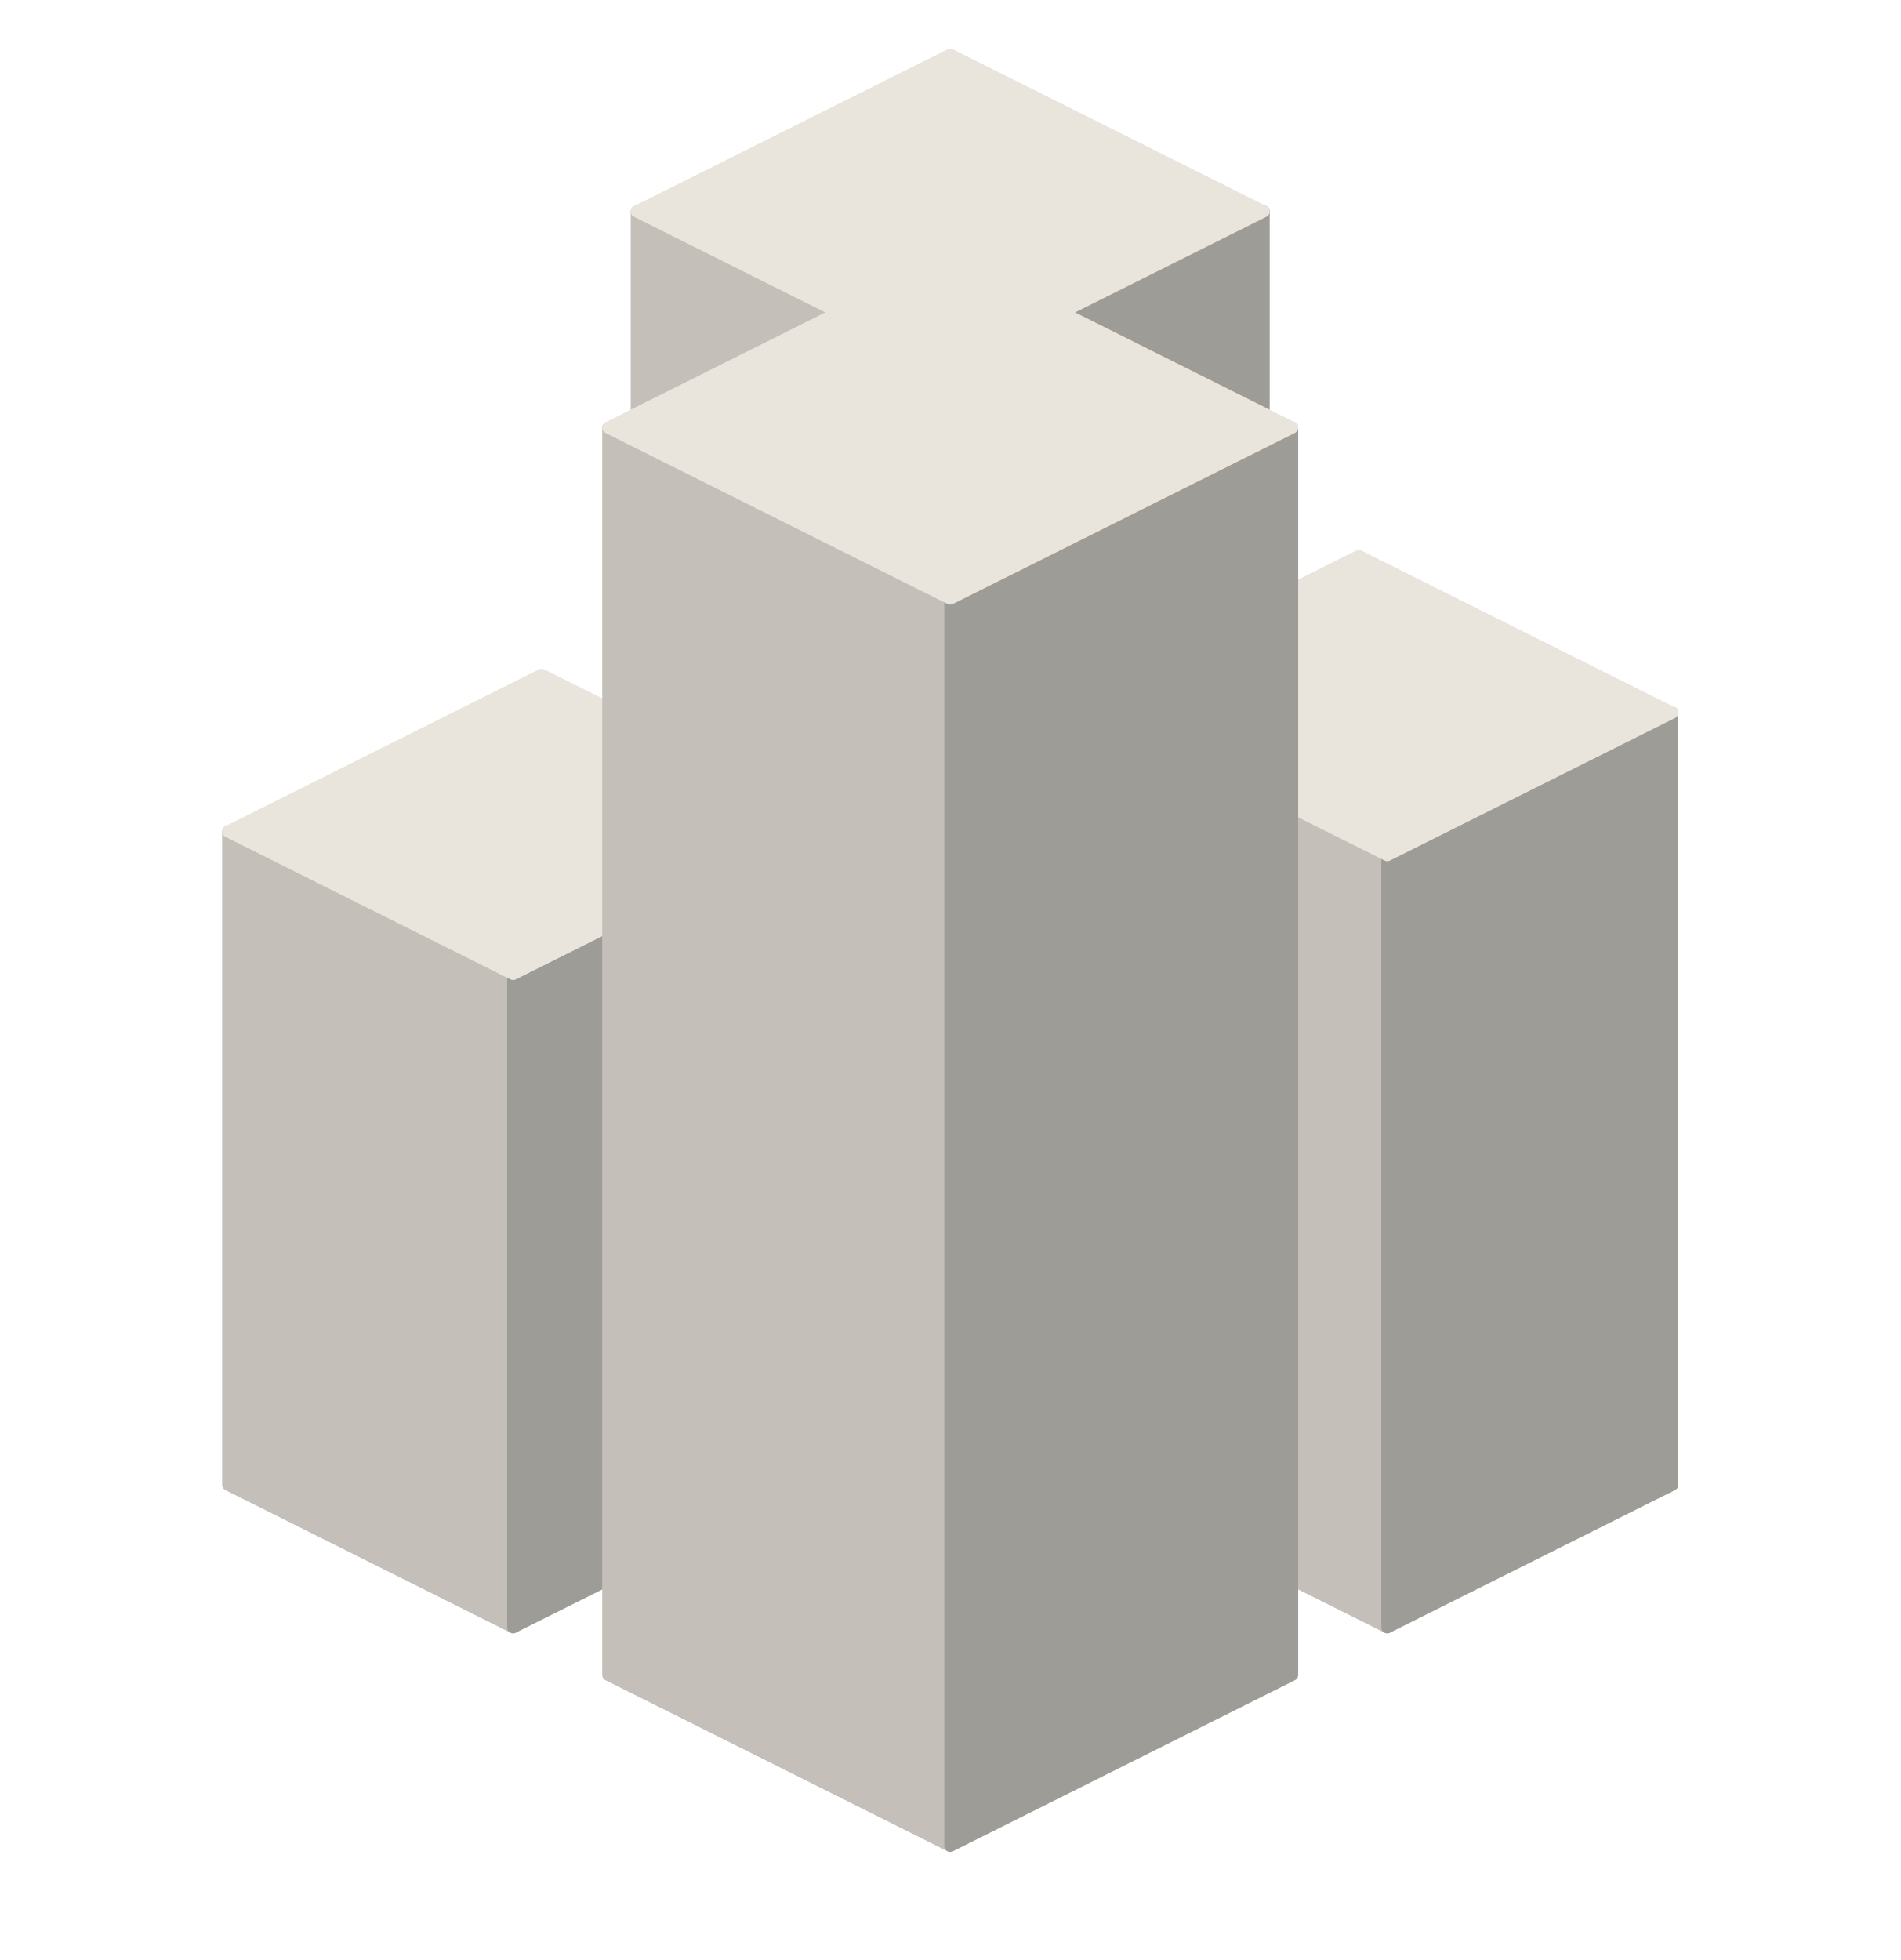
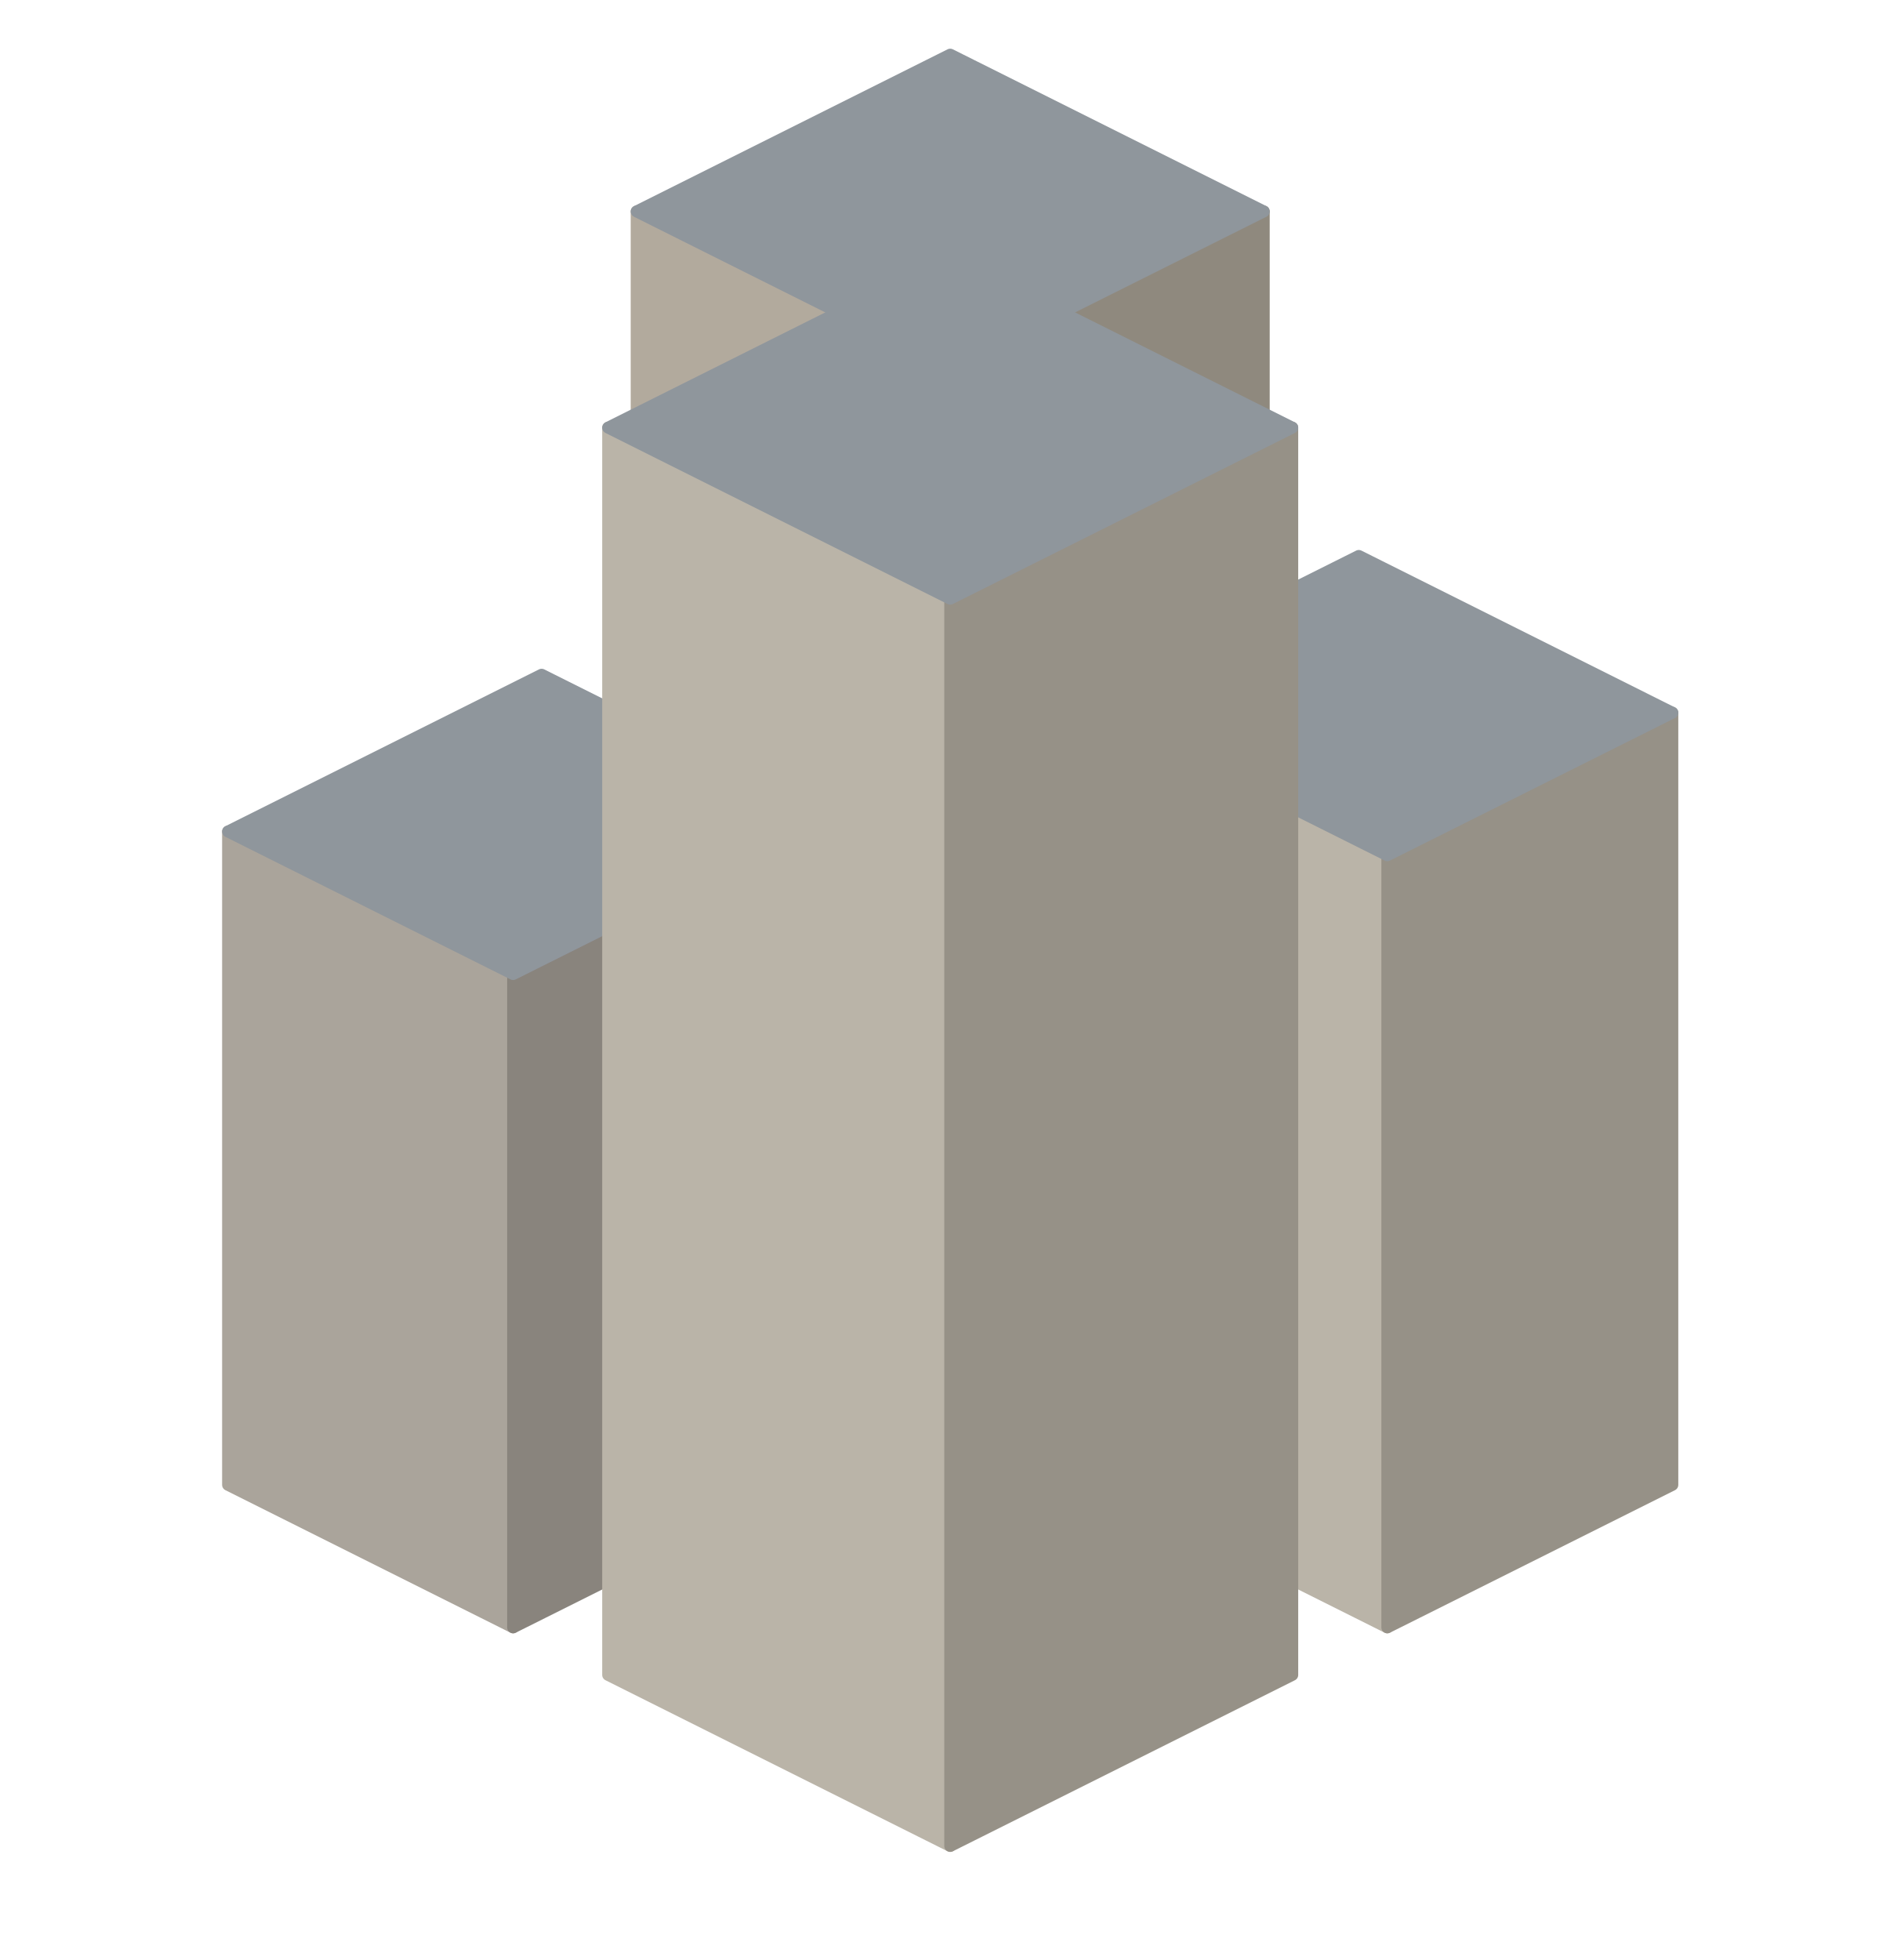
<svg xmlns="http://www.w3.org/2000/svg" width="64" height="66" viewBox="0 0 64 66">
  <g transform="translate(0 34)" stroke-linejoin="round" stroke-width="0.4">
-     <polygon points="21.44,9.12 32.00,14.40 32.00,-21.60 21.44,-26.88" fill="#c4c0b9" stroke="#c4c0b9" />
-     <polygon points="42.56,9.12 32.00,14.40 32.00,-21.60 42.56,-26.88" fill="#9e9c96" stroke="#9e9c96" />
-     <polygon points="32.00,-32.16 42.56,-26.88 32.00,-21.60 21.44,-26.88" fill="#e9e5dc" stroke="#e9e5dc" />
-     <polygon points="36.16,15.52 46.72,20.80 46.72,-5.20 36.16,-10.48" fill="#c4c0b9" stroke="#c4c0b9" />
-     <polygon points="56.32,16.00 46.72,20.80 46.72,-5.20 56.32,-10.00" fill="#9e9c96" stroke="#9e9c96" />
-     <polygon points="45.76,-15.28 56.32,-10.00 46.72,-5.20 36.16,-10.48" fill="#e9e5dc" stroke="#e9e5dc" />
-     <polygon points="7.68,16.00 17.28,20.80 17.28,-1.20 7.68,-6.00" fill="#c4c0b9" stroke="#c4c0b9" />
-     <polygon points="27.84,15.52 17.28,20.80 17.28,-1.20 27.84,-6.48" fill="#9e9c96" stroke="#9e9c96" />
-     <polygon points="18.24,-11.28 27.84,-6.48 17.28,-1.20 7.68,-6.00" fill="#e9e5dc" stroke="#e9e5dc" />
-     <polygon points="20.48,22.40 32.00,28.16 32.00,-13.84 20.48,-19.60" fill="#c4c0b9" stroke="#c4c0b9" />
-     <polygon points="43.52,22.40 32.00,28.16 32.00,-13.84 43.52,-19.60" fill="#9e9c96" stroke="#9e9c96" />
-     <polygon points="32.00,-25.36 43.52,-19.60 32.00,-13.84 20.48,-19.60" fill="#e9e5dc" stroke="#e9e5dc" />
+     <polygon points="21.44,9.12 32.00,14.40 32.00,-21.60 21.44,-26.88" fill="#b2aa9d" stroke="#b2aa9d" />
+     <polygon points="42.56,9.12 32.00,14.40 32.00,-21.60 42.56,-26.88" fill="#8f897e" stroke="#8f897e" />
+     <polygon points="32.00,-32.16 42.56,-26.88 32.00,-21.60 21.44,-26.88" fill="#8f969c" stroke="#8f969c" />
+     <polygon points="36.16,15.52 46.72,20.80 46.72,-5.20 36.16,-10.48" fill="#bab4a8" stroke="#bab4a8" />
+     <polygon points="56.32,16.00 46.72,20.80 46.72,-5.20 56.32,-10.00" fill="#969187" stroke="#969187" />
+     <polygon points="45.76,-15.28 56.32,-10.00 46.72,-5.20 36.16,-10.48" fill="#8f969c" stroke="#8f969c" />
+     <polygon points="7.68,16.00 17.28,20.80 17.28,-1.20 7.68,-6.00" fill="#aaa49b" stroke="#aaa49b" />
+     <polygon points="27.84,15.52 17.28,20.80 17.28,-1.20 27.84,-6.48" fill="#89847d" stroke="#89847d" />
+     <polygon points="18.24,-11.28 27.84,-6.48 17.28,-1.20 7.68,-6.00" fill="#8f969c" stroke="#8f969c" />
+     <polygon points="20.48,22.40 32.00,28.16 32.00,-13.84 20.48,-19.60" fill="#bab4a8" stroke="#bab4a8" />
+     <polygon points="43.52,22.40 32.00,28.16 32.00,-13.84 43.52,-19.60" fill="#969187" stroke="#969187" />
+     <polygon points="32.00,-25.36 43.52,-19.60 32.00,-13.84 20.48,-19.60" fill="#8f969c" stroke="#8f969c" />
  </g>
</svg>
